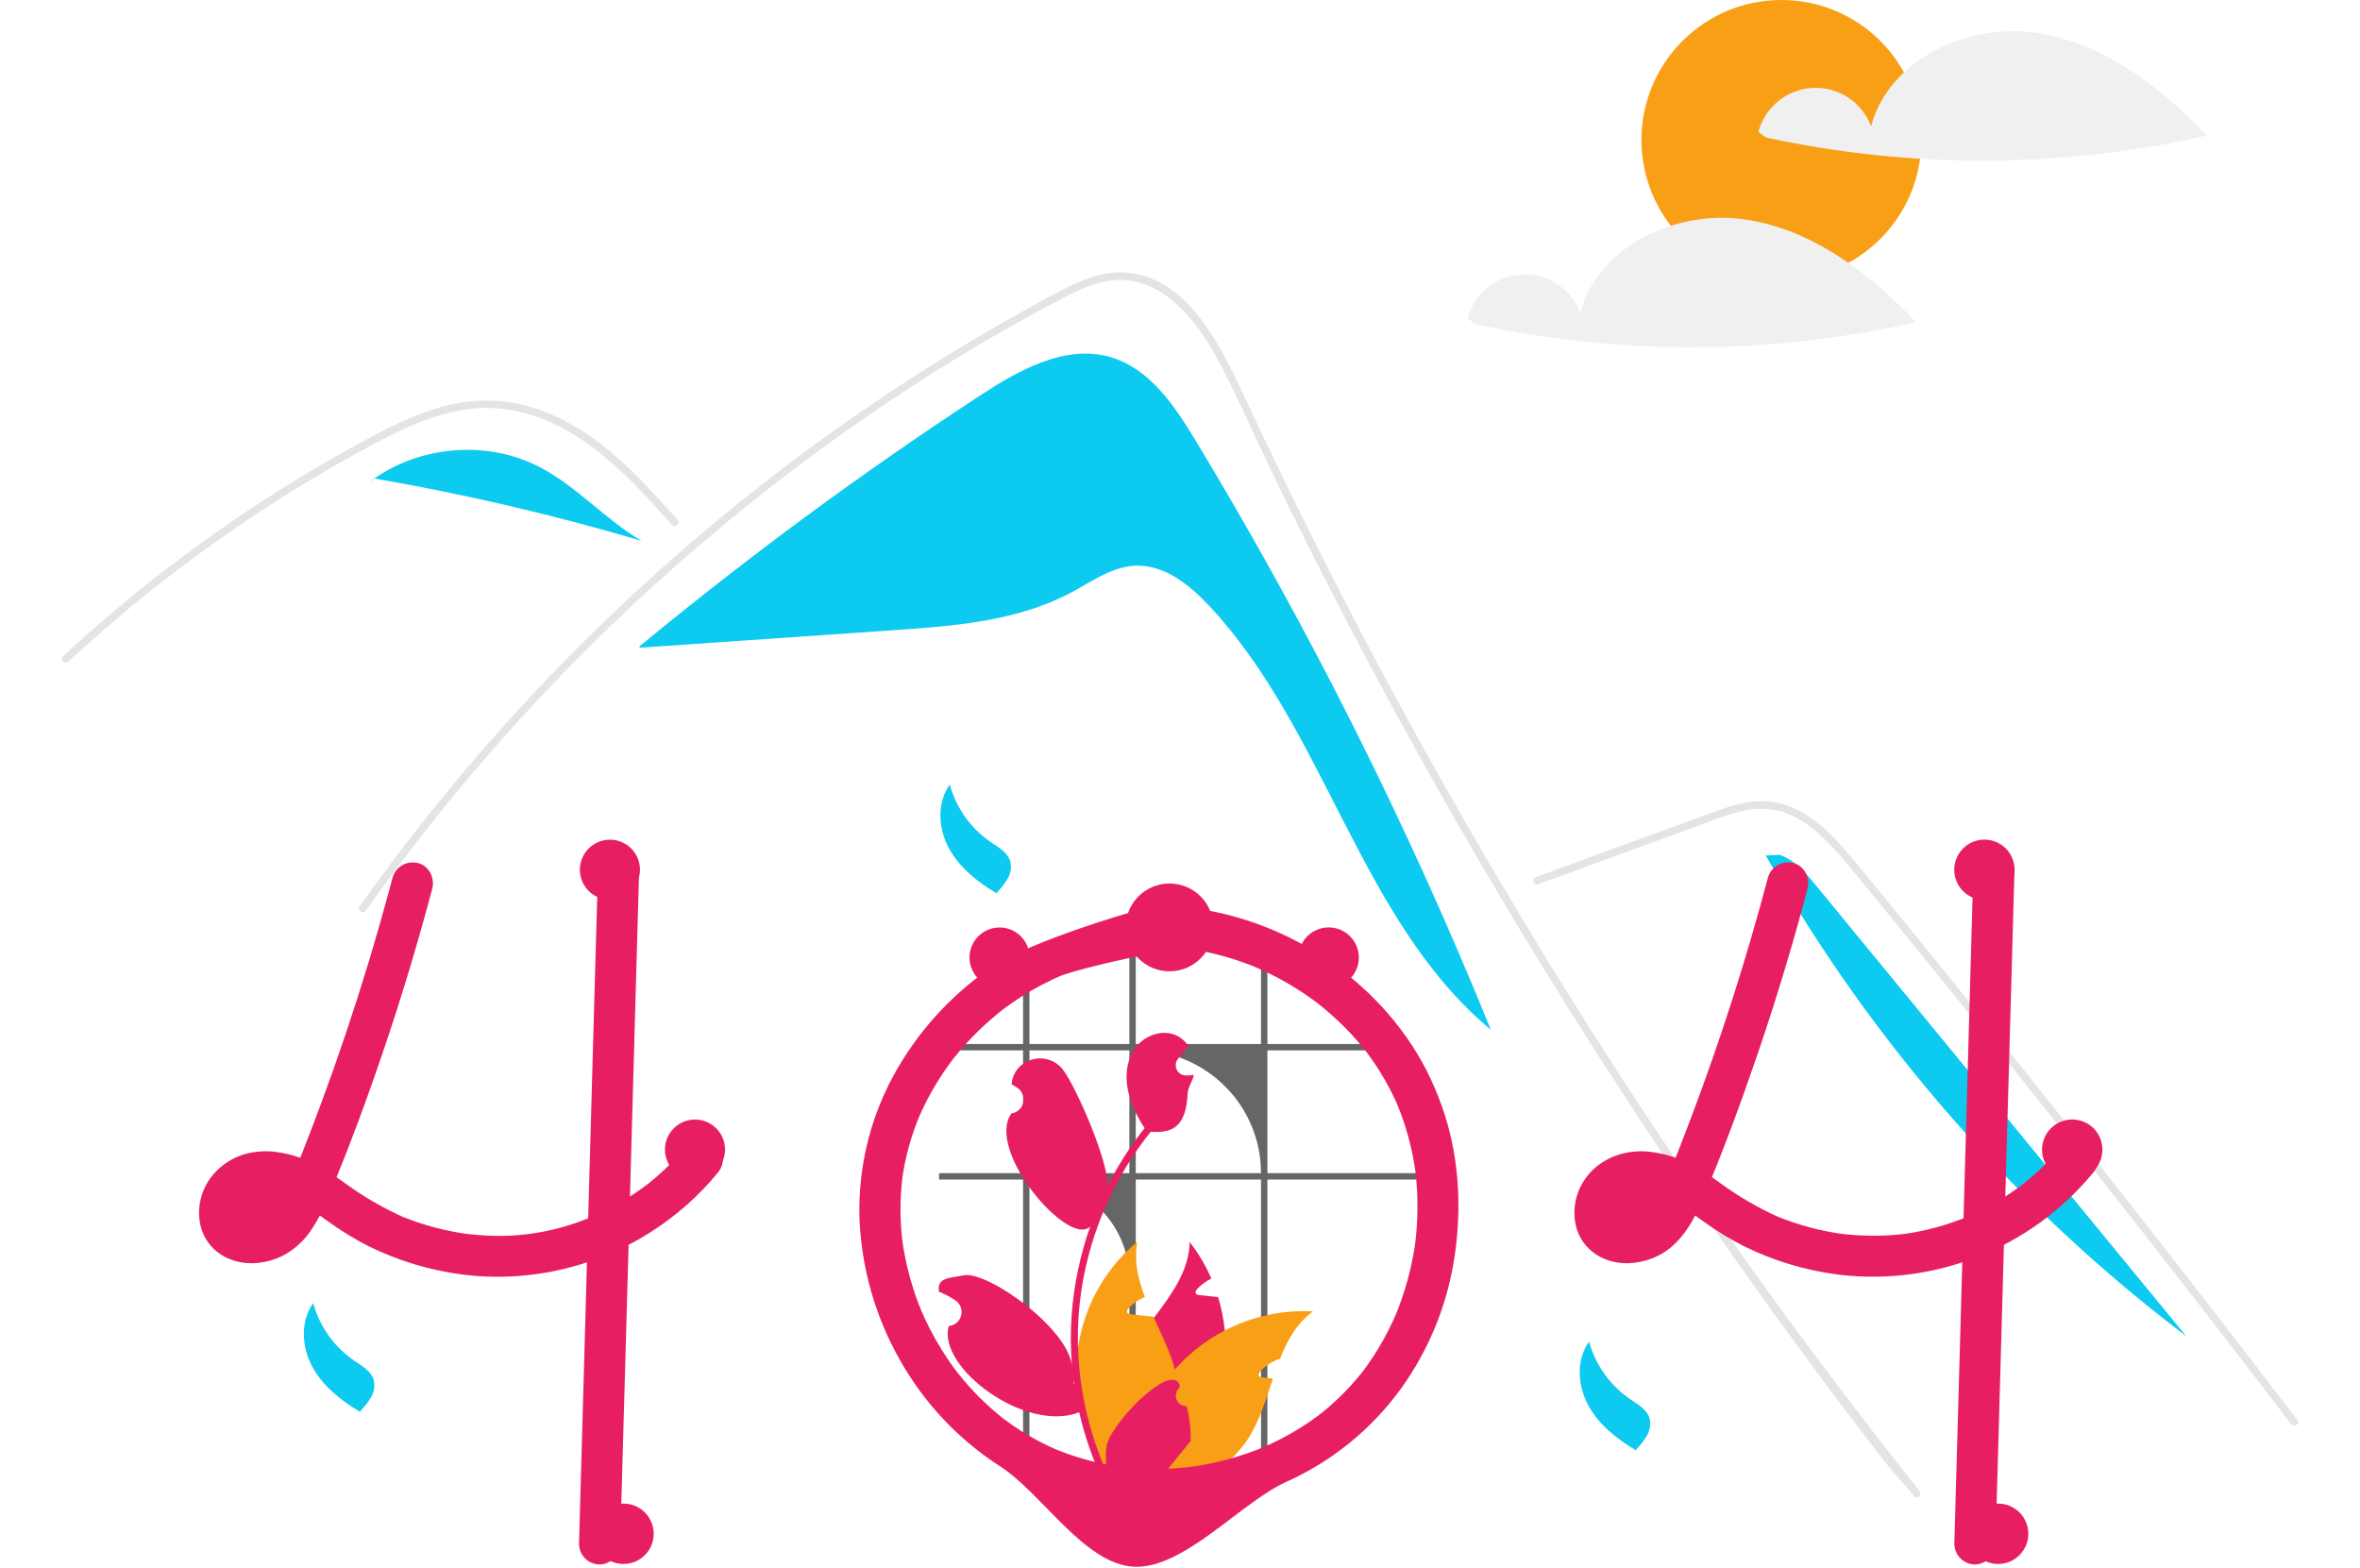
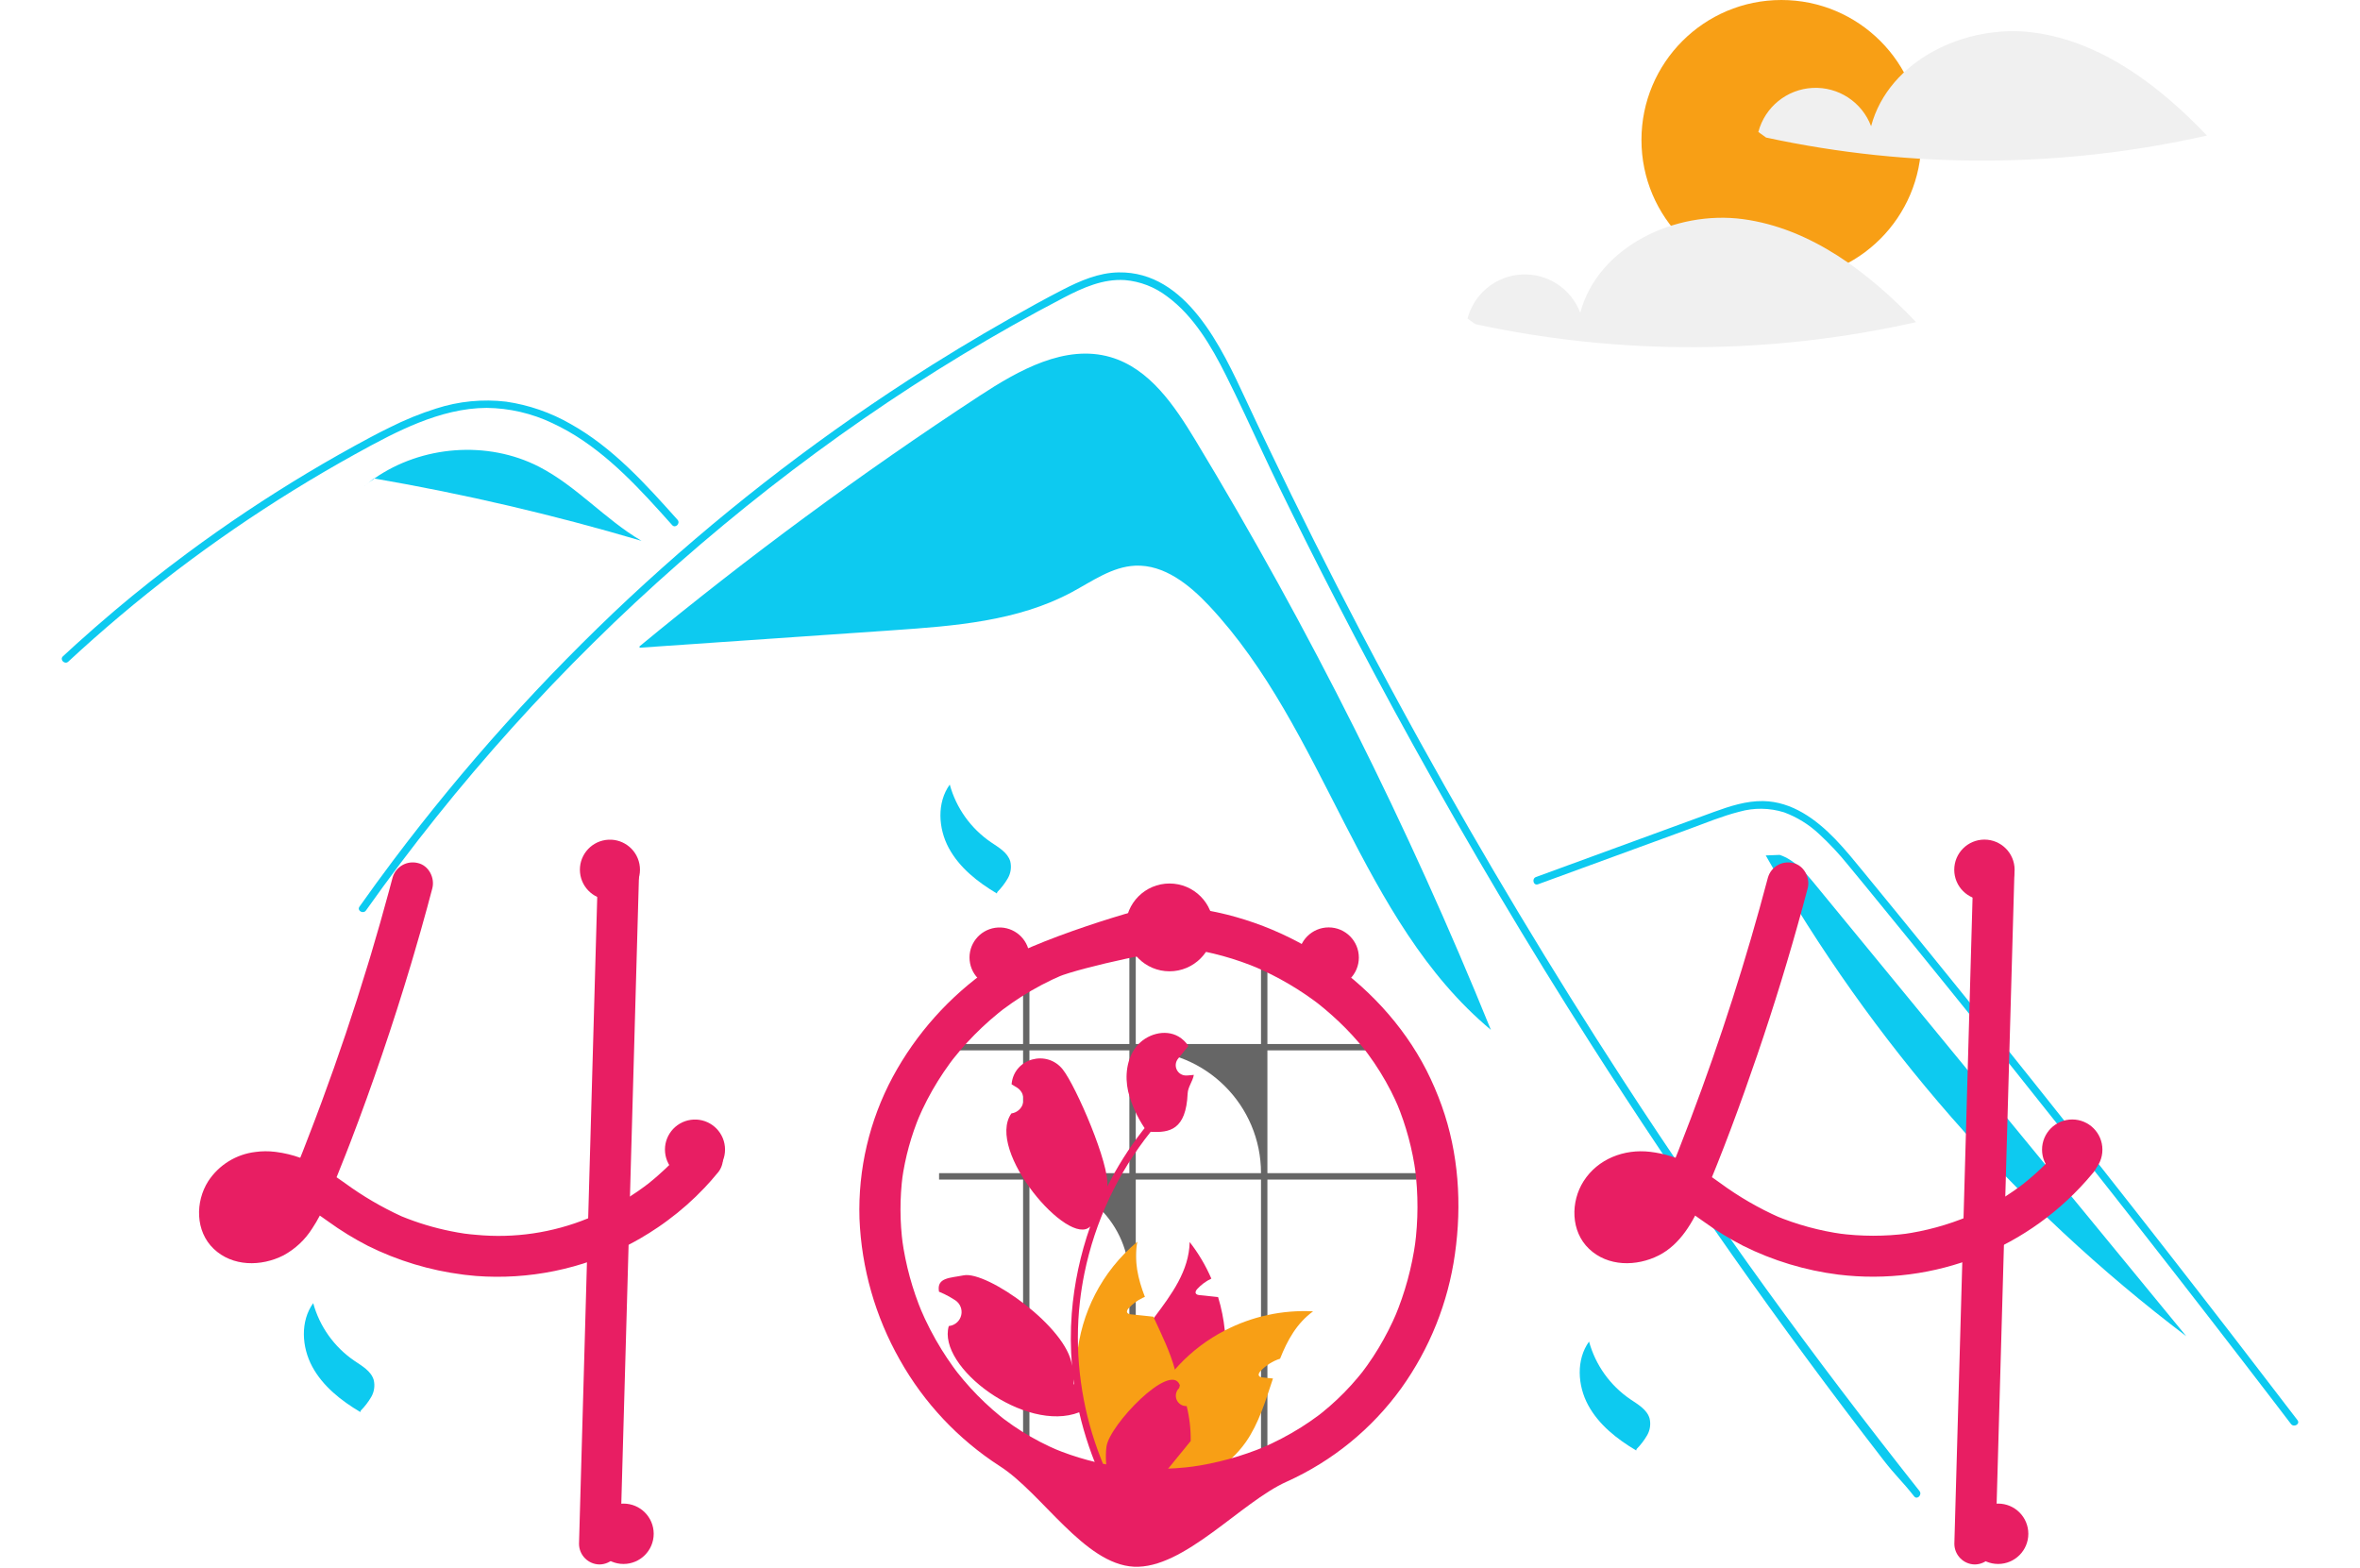
<svg xmlns="http://www.w3.org/2000/svg" data-name="Layer 1" width="860.131" height="571.148" viewBox="0 0 860.131 571.148">
  <path d="M605.67,324.953c-7.669-12.684-16.757-26.228-30.99-30.37-16.482-4.796-33.413,4.732-47.775,14.135a1392.157,1392.157,0,0,0-123.893,91.283l.043.492q46.226-3.188,92.451-6.376c22.265-1.535,45.296-3.283,64.972-13.816,7.467-3.997,14.745-9.336,23.206-9.708,10.512-.462,19.677,6.879,26.88,14.549,42.607,45.371,54.937,114.754,102.738,154.616A1516.995,1516.995,0,0,0,605.67,324.953Z" transform="translate(-169.9343 -164.426)" fill="#0dcaf0" />
-   <path d="M867.571,709.781c-4.712-5.95-6.637-7.343-11.285-13.348q-56.764-73.416-106.708-151.792-33.924-53.23-64.483-108.504-14.549-26.278-28.3-52.969-10.67-20.695-20.865-41.638c-1.944-3.988-3.832-7.994-5.711-12.009-4.428-9.442-8.773-18.93-13.439-28.244-5.317-10.616-11.789-21.745-21.553-28.877a29.405,29.405,0,0,0-15.319-5.895c-7.948-.513-15.282,2.769-22.176,6.353-50.439,26.301-97.659,59.276-140.37,96.798A730.778,730.778,0,0,0,303.322,496.247c-1.008,1.439-3.392.064-2.374-1.384q6.009-8.498,12.257-16.813A734.817,734.817,0,0,1,500.805,303.064q18.248-11.826,37.183-22.542c6.362-3.603,12.752-7.16,19.251-10.497,6.371-3.273,13.137-6.215,20.416-6.325,24.77-.385,37.595,27.667,46.405,46.542q4.153,8.911,8.406,17.766,16.075,33.621,33.387,66.628,10.685,20.379,21.837,40.52,34.707,62.718,73.779,122.897c34.506,53.143,68.737,100.089,108.046,149.785C870.596,709.213,868.662,711.175,867.571,709.781Z" transform="translate(-169.9343 -164.426)" fill="#e4e4e4" />
-   <path d="M414.916,355.804c-1.439-1.604-2.869-3.209-4.318-4.813-11.422-12.633-23.679-25.118-39.364-32.361a57.11,57.11,0,0,0-23.927-5.546c-8.562.028-16.932,2.273-24.843,5.418-3.74,1.494-7.398,3.19-11.001,4.996-4.116,2.072-8.159,4.281-12.183,6.509q-11.331,6.27-22.368,13.091-21.961,13.572-42.546,29.216-10.671,8.113-20.902,16.758-9.516,8.031-18.646,16.492c-1.302,1.201-3.245-.743-1.944-1.943,1.604-1.494,3.227-2.979,4.85-4.446q6.875-6.215,13.971-12.193,12.939-10.918,26.549-20.993,21.163-15.676,43.783-29.225,11.304-6.765,22.918-12.963c2.338-1.247,4.703-2.466,7.096-3.621a113.116,113.116,0,0,1,16.868-6.866,60.006,60.006,0,0,1,25.476-2.503,66.327,66.327,0,0,1,23.505,8.131c15.401,8.608,27.346,21.919,38.97,34.909C418.033,355.171,416.099,357.124,414.916,355.804Z" transform="translate(-169.9343 -164.426)" fill="#e4e4e4" />
-   <path d="M730.477,486.711l36.905-13.498,18.323-6.702c5.968-2.183,11.921-4.667,18.09-6.23a28.539,28.539,0,0,1,16.374.209,37.738,37.738,0,0,1,12.771,7.917,103.64,103.64,0,0,1,10.475,11.186c3.989,4.794,7.92,9.639,11.868,14.467q24.441,29.891,48.563,60.041,24.121,30.15,47.92,60.556,23.857,30.48,47.385,61.216,2.882,3.765,5.76,7.534c1.06,1.388,3.449.02,2.375-1.388Q983.582,650.974,959.549,620.184q-24.092-30.864-48.516-61.466-24.424-30.601-49.179-60.937-6.167-7.558-12.354-15.099c-3.48-4.241-6.92-8.527-10.736-12.474-7.005-7.245-15.758-13.648-26.234-13.822-6.16-.102-12.121,1.852-17.844,3.923-6.17,2.232-12.325,4.506-18.486,6.759l-37.163,13.592-9.291,3.398c-1.649.603-.937,3.262.731,2.652Z" transform="translate(-169.9343 -164.426)" fill="#e4e4e4" />
+   <path d="M867.571,709.781c-4.712-5.95-6.637-7.343-11.285-13.348q-56.764-73.416-106.708-151.792-33.924-53.23-64.483-108.504-14.549-26.278-28.3-52.969-10.67-20.695-20.865-41.638c-1.944-3.988-3.832-7.994-5.711-12.009-4.428-9.442-8.773-18.93-13.439-28.244-5.317-10.616-11.789-21.745-21.553-28.877a29.405,29.405,0,0,0-15.319-5.895c-7.948-.513-15.282,2.769-22.176,6.353-50.439,26.301-97.659,59.276-140.37,96.798A730.778,730.778,0,0,0,303.322,496.247c-1.008,1.439-3.392.064-2.374-1.384q6.009-8.498,12.257-16.813A734.817,734.817,0,0,1,500.805,303.064q18.248-11.826,37.183-22.542c6.362-3.603,12.752-7.16,19.251-10.497,6.371-3.273,13.137-6.215,20.416-6.325,24.77-.385,37.595,27.667,46.405,46.542q4.153,8.911,8.406,17.766,16.075,33.621,33.387,66.628,10.685,20.379,21.837,40.52,34.707,62.718,73.779,122.897c34.506,53.143,68.737,100.089,108.046,149.785C870.596,709.213,868.662,711.175,867.571,709.781Z" transform="translate(-169.9343 -164.426)" fill="#0dcaf0" />
+   <path d="M414.916,355.804c-1.439-1.604-2.869-3.209-4.318-4.813-11.422-12.633-23.679-25.118-39.364-32.361a57.11,57.11,0,0,0-23.927-5.546c-8.562.028-16.932,2.273-24.843,5.418-3.74,1.494-7.398,3.19-11.001,4.996-4.116,2.072-8.159,4.281-12.183,6.509q-11.331,6.27-22.368,13.091-21.961,13.572-42.546,29.216-10.671,8.113-20.902,16.758-9.516,8.031-18.646,16.492c-1.302,1.201-3.245-.743-1.944-1.943,1.604-1.494,3.227-2.979,4.85-4.446q6.875-6.215,13.971-12.193,12.939-10.918,26.549-20.993,21.163-15.676,43.783-29.225,11.304-6.765,22.918-12.963c2.338-1.247,4.703-2.466,7.096-3.621a113.116,113.116,0,0,1,16.868-6.866,60.006,60.006,0,0,1,25.476-2.503,66.327,66.327,0,0,1,23.505,8.131c15.401,8.608,27.346,21.919,38.97,34.909C418.033,355.171,416.099,357.124,414.916,355.804Z" transform="translate(-169.9343 -164.426)" fill="#0dcaf0" />
+   <path d="M730.477,486.711l36.905-13.498,18.323-6.702c5.968-2.183,11.921-4.667,18.09-6.23a28.539,28.539,0,0,1,16.374.209,37.738,37.738,0,0,1,12.771,7.917,103.64,103.64,0,0,1,10.475,11.186c3.989,4.794,7.92,9.639,11.868,14.467q24.441,29.891,48.563,60.041,24.121,30.15,47.92,60.556,23.857,30.48,47.385,61.216,2.882,3.765,5.76,7.534c1.06,1.388,3.449.02,2.375-1.388Q983.582,650.974,959.549,620.184q-24.092-30.864-48.516-61.466-24.424-30.601-49.179-60.937-6.167-7.558-12.354-15.099c-3.48-4.241-6.92-8.527-10.736-12.474-7.005-7.245-15.758-13.648-26.234-13.822-6.16-.102-12.121,1.852-17.844,3.923-6.17,2.232-12.325,4.506-18.486,6.759l-37.163,13.592-9.291,3.398c-1.649.603-.937,3.262.731,2.652Z" transform="translate(-169.9343 -164.426)" fill="#0dcaf0" />
  <path d="M366.377,334.526c-18.754-9.639-42.771-7.751-60.005,4.291a855.847,855.847,0,0,1,97.371,22.726C390.46,353.759,380.07,341.563,366.377,334.526Z" transform="translate(-169.9343 -164.426)" fill="#0dcaf0" />
  <path d="M306.188,338.784l-3.61,2.935c1.221-1.027,2.491-1.99,3.795-2.901C306.311,338.807,306.249,338.795,306.188,338.784Z" transform="translate(-169.9343 -164.426)" fill="#0dcaf0" />
  <path d="M831.549,486.846c-3.633-4.422-7.56-9.052-12.994-10.848l-5.073.2A575.436,575.436,0,0,0,966.749,651.418Q899.149,569.132,831.549,486.846Z" transform="translate(-169.9343 -164.426)" fill="#0dcaf0" />
  <path d="M516.084,450.367A37.481,37.481,0,0,0,531.015,471.325c2.82,1.92,6.157,3.762,7.122,7.035a8.379,8.379,0,0,1-.874,6.15,24.884,24.884,0,0,1-3.861,5.041l-.137.512c-6.998-4.147-13.656-9.393-17.522-16.551s-4.406-16.539.341-23.145" transform="translate(-169.9343 -164.426)" fill="#0dcaf0" />
  <path d="M749.084,653.367A37.481,37.481,0,0,0,764.015,674.325c2.82,1.92,6.157,3.762,7.122,7.035a8.379,8.379,0,0,1-.874,6.15,24.884,24.884,0,0,1-3.861,5.041l-.137.512c-6.998-4.147-13.656-9.393-17.522-16.551s-4.406-16.539.341-23.145" transform="translate(-169.9343 -164.426)" fill="#0dcaf0" />
  <path d="M284.084,639.367A37.481,37.481,0,0,0,299.015,660.325c2.82,1.92,6.157,3.762,7.122,7.035a8.379,8.379,0,0,1-.874,6.15,24.884,24.884,0,0,1-3.861,5.041l-.137.512c-6.998-4.147-13.656-9.393-17.522-16.551s-4.406-16.539.341-23.145" transform="translate(-169.9343 -164.426)" fill="#0dcaf0" />
  <circle cx="649.249" cy="51" r="51" fill="#f89f15" />
  <path d="M911.219,176.296c-24.717-3.341-52.935,10.019-59.341,34.124a21.597,21.597,0,0,0-41.094,2.109l2.83,2.027a372.275,372.275,0,0,0,160.659-.726C957.079,195.76,935.935,179.637,911.219,176.296Z" transform="translate(-169.9343 -164.426)" fill="#f0f0f0" />
  <path d="M805.219,244.296c-24.717-3.341-52.935,10.019-59.341,34.124a21.597,21.597,0,0,0-41.094,2.109l2.83,2.027a372.275,372.275,0,0,0,160.659-.726C851.079,263.76,829.935,247.637,805.219,244.296Z" transform="translate(-169.9343 -164.426)" fill="#f0f0f0" />
  <path d="M432.923,584.266a6.729,6.729,0,0,0-1.7-2.67,6.43,6.43,0,0,0-.92-.71c-2.61-1.74-6.51-2.13-8.99,0a5.81,5.81,0,0,0-.69.71q-1.11,1.365-2.28,2.67c-1.28,1.46-2.59,2.87-3.96,4.24-.39.38-.78.77-1.18,1.15-.23.23-.46.45-.69.67-.88.84-1.78,1.65-2.69,2.45-.48.43-.96.85-1.45,1.26-.73.61-1.46,1.22-2.2,1.81-.07.05-.14.1-.21.16-.02.01-.03.03-.05.04-.01,0-.02,0-.03.02a.179.179,0,0,0-.07.05c-.22.15-.37.25-.48.34.04-.02.08-.05.12-.07-.18.14-.37.28-.55.42-1.75,1.29-3.54,2.53-5.37,3.69a99.21,99.21,0,0,1-14.22,7.55c-.33.13-.67.27-1.01.4a85.97,85.97,0,0,1-40.85,6.02q-2.13-.165-4.26-.45c-1.64-.24-3.27-.53-4.89-.86a97.932,97.932,0,0,1-18.02-5.44,118.652,118.652,0,0,1-20.66-12.12c-1-.71-2.01-1.42-3.02-2.11,1.15-2.82,2.28-5.64,3.38-8.48.55-1.37,1.08-2.74,1.6-4.12,4.09-10.63,7.93-21.36,11.61-32.13q5.58-16.365,10.53-32.92.51-1.68.99-3.36,2.595-8.745,4.98-17.53c.15-.57.31-1.13.45-1.7q.69-2.52,1.35-5.04c1-3.79-1.26-8.32-5.24-9.23a7.634,7.634,0,0,0-9.22,5.24c-.43,1.62-.86,3.23-1.3,4.85q-3.165,11.745-6.66,23.41-.51,1.68-1.02,3.36-7.71,25.41-16.93,50.31-1.11,3.015-2.25,6.01c-.37.98-.74,1.96-1.12,2.94-.73,1.93-1.48,3.86-2.23,5.79-.43,1.13-.87,2.26-1.31,3.38-.29.71-.57,1.42-.85,2.12a41.809,41.809,0,0,0-8.81-2.12l-.48-.06a27.397,27.397,0,0,0-7.01.06,23.914,23.914,0,0,0-17.24,10.66c-4.77,7.51-4.71,18.25,1.98,24.63,6.89,6.57,17.32,6.52,25.43,2.41a28.351,28.351,0,0,0,10.52-9.86,50.569,50.569,0,0,0,2.74-4.65c.21.14.42.28.63.43.8.56,1.6,1.13,2.39,1.69a111.738,111.738,0,0,0,14.51,8.91,108.359,108.359,0,0,0,34.62,10.47c.27.03.53.07.8.1,1.33.17,2.67.3,4.01.41a103.782,103.782,0,0,0,55.58-11.36q2.175-1.125,4.31-2.36,3.315-1.92,6.48-4.08c1.15-.78,2.27-1.57,3.38-2.4a101.042,101.042,0,0,0,13.51-11.95q2.355-2.475,4.51-5.11a8.061,8.061,0,0,0,2.2-5.3A7.564,7.564,0,0,0,432.923,584.266Zm-165.59,23.82c.21-.15.42-.31.62-.47C267.893,607.766,267.603,607.936,267.333,608.086Zm3.21-3.23c-.23.26-.44.52-.67.78a23.366,23.366,0,0,1-2.25,2.2c-.11.1-.23.2-.35.29a.01.01,0,0,0-.01.01,3.804,3.804,0,0,0-.42.22q-.645.39-1.32.72a17.005,17.005,0,0,1-2.71.75,16.799,16.799,0,0,1-2.13.02h-.02a14.823,14.823,0,0,1-1.45-.4c-.24-.12-.47-.26-.7-.4-.09-.08-.17-.16-.22-.21a2.44,2.44,0,0,1-.27-.29.01.01,0,0,0-.01-.01c-.11-.2-.23-.4-.34-.6a.031.031,0,0,1-.01-.02c-.08-.25-.15-.51-.21-.77a12.511,12.511,0,0,1,.01-1.37,13.467,13.467,0,0,1,.54-1.88,11.068,11.068,0,0,1,.69-1.26c.02-.04.12-.2.23-.38.01-.01.01-.01.01-.02.15-.17.3-.35.46-.51.27-.3.56-.56.85-.83a18.022,18.022,0,0,1,1.75-1.01,19.481,19.481,0,0,1,2.93-.79,24.989,24.989,0,0,1,4.41.04,30.301,30.301,0,0,1,4.1,1.01,36.945,36.945,0,0,1-2.77,4.54C270.623,604.746,270.583,604.806,270.543,604.856Zm-11.12-3.29a2.18,2.18,0,0,1-.31.39A1.409,1.409,0,0,1,259.423,601.566Z" transform="translate(-169.9343 -164.426)" fill="#e81e63" />
  <path d="M402.863,482.136q-.135,4.71-.27,9.42-.285,10.455-.59,20.92-.315,11.775-.66,23.54-.165,6.075-.34,12.15-.465,16.365-.92,32.72c-.03,1.13-.07,2.25-.1,3.38q-.225,8.115-.45,16.23-.255,8.805-.5,17.61-.18,6.6-.37,13.21-1.35,47.895-2.7,95.79a7.648,7.648,0,0,1-7.5,7.5,7.561,7.561,0,0,1-7.5-7.5q.75-26.94,1.52-53.88.675-24.36,1.37-48.72.225-8.025.45-16.06.345-12.09.68-24.18c.03-1.13.07-2.25.1-3.38.02-.99.05-1.97.08-2.96q.66-23.475,1.32-46.96.27-9.24.52-18.49.3-10.545.6-21.08c.09-3.09.17-6.17.26-9.26a7.648,7.648,0,0,1,7.5-7.5A7.561,7.561,0,0,1,402.863,482.136Z" transform="translate(-169.9343 -164.426)" fill="#e81e63" />
  <path d="M814.291,484.217a893.238,893.238,0,0,1-28.161,87.941c-3.007,7.946-6.083,15.877-9.371,23.712l.756-1.792a54.583,54.583,0,0,1-5.59,10.612q-.229.321-.467.636,1.166-1.49.443-.589c-.254.301-.505.602-.768.895a23.664,23.664,0,0,1-2.249,2.203q-.301.258-.612.504l.938-.729c-.109.257-.873.597-1.111.743a18.254,18.254,0,0,1-2.405,1.219l1.792-.756a19.086,19.086,0,0,1-4.231,1.161l1.994-.268a17.021,17.021,0,0,1-4.298.046l1.994.268a14.002,14.002,0,0,1-3.405-.917l1.792.756a12.012,12.012,0,0,1-1.679-.896c-.271-.177-1.105-.809-.015.025,1.133.866.146.074-.088-.156-.194-.192-.37-.4-.56-.595-.882-.905.996,1.557.397.499a18.182,18.182,0,0,1-.878-1.637l.756,1.792a11.925,11.925,0,0,1-.728-2.651l.268,1.994a13.651,13.651,0,0,1-.003-3.405l-.268,1.994a15.964,15.964,0,0,1,.995-3.68l-.756,1.792a16.729,16.729,0,0,1,1.178-2.298,6.729,6.729,0,0,1,.729-1.071c.049.016-1.269,1.513-.569.757.183-.198.354-.406.539-.602.296-.314.614-.601.926-.898,1.045-.994-1.462.966-.257.179a19.049,19.049,0,0,1,2.749-1.499l-1.792.756a20.311,20.311,0,0,1,4.995-1.34l-1.994.268a25.628,25.628,0,0,1,6.461.076l-1.994-.268a33.211,33.211,0,0,1,7.892,2.22l-1.792-.756c5.39,2.314,10.163,5.749,14.928,9.118a111.95,111.95,0,0,0,14.506,8.906,108.388,108.388,0,0,0,34.622,10.474,103.933,103.933,0,0,0,92.586-36.752,8.078,8.078,0,0,0,2.197-5.303,7.632,7.632,0,0,0-2.197-5.303c-2.752-2.526-7.949-3.239-10.607,0a95.636,95.636,0,0,1-8.107,8.727q-2.017,1.914-4.142,3.71-1.214,1.026-2.461,2.011c-.393.311-1.619,1.138.263-.197-.431.306-.845.64-1.271.955a99.269,99.269,0,0,1-20.332,11.565l1.792-.756a96.836,96.836,0,0,1-24.171,6.622l1.994-.268a97.643,97.643,0,0,1-25.754-.038l1.994.268a99.8,99.8,0,0,1-24.857-6.77l1.792.756a116.025,116.025,0,0,1-21.736-12.591,86.877,86.877,0,0,0-11.113-6.994,42.824,42.824,0,0,0-14.438-4.389c-9.439-1.111-19.057,2.566-24.246,10.72-4.776,7.505-4.714,18.244,1.974,24.625,6.888,6.572,17.318,6.517,25.436,2.406,7.817-3.959,12.513-12.185,15.815-19.942,7.431-17.455,14.01-35.314,20.14-53.263q9.097-26.637,16.499-53.813.917-3.366,1.807-6.739c1.001-3.789-1.261-8.32-5.238-9.226a7.633,7.633,0,0,0-9.226,5.238Z" transform="translate(-169.9343 -164.426)" fill="#e81e63" />
  <path d="M889.124,482.136l-2.7,95.793-2.685,95.294-1.518,53.884a7.565,7.565,0,0,0,7.5,7.5,7.649,7.649,0,0,0,7.5-7.5l2.7-95.793,2.685-95.294,1.518-53.884a7.565,7.565,0,0,0-7.5-7.5,7.649,7.649,0,0,0-7.5,7.5Z" transform="translate(-169.9343 -164.426)" fill="#e81e63" />
  <path d="M629.526,700.361h2.329V594.319h54.329v-2.323H631.855V547.252H673.81q-.923-1.173-1.899-2.317H631.855V515.382c-.77-.328-1.547-.645-2.329-.944V544.935h-45.652V507.07c-.782.036-1.553.09-2.329.155v37.71h-36.42V516.684c-.782.346-1.553.711-2.317,1.093V544.935h-30.616v2.317h30.616v44.744h-30.616v2.323h30.616V700.361h2.317V594.319a36.413,36.413,0,0,1,36.42,36.42v69.622h2.329V594.319h45.652Zm-84.401-108.365V547.252h36.42v44.744Zm38.749,0V547.252h.914a44.741,44.741,0,0,1,44.738,44.744Z" transform="translate(-169.9343 -164.426)" opacity="0.6" />
  <path d="M615.303,668.566a63.059,63.059,0,0,1-20.05,33.7c-.74.64-1.48,1.26-2.25,1.87q-2.805.255-5.57.52c-1.53.14-3.04.29-4.54.43l-.27.03-.19-1.64-.76-6.64a37.623,37.623,0,0,1-3.3-32.44c2.64-7.12,7.42-13.41,12.12-19.65,6.49-8.62,12.8-17.14,13.03-27.65a60.544,60.544,0,0,1,7.9,13.33,16.432,16.432,0,0,0-5.12,3.77c-.41.45-.82,1.08-.54,1.62.24.46.84.57,1.36.63,1.25.13,2.51.26,3.76.39,1,.11,2,.21,3,.32a63.99,63.99,0,0,1,2.45,12.18A61.189,61.189,0,0,1,615.303,668.566Z" transform="translate(-169.9343 -164.426)" fill="#e81e63" />
  <path d="M648.503,642.356c-5.9,4.29-9.35,10.46-12.03,17.26a16.628,16.628,0,0,0-7.17,4.58c-.41.45-.82,1.08-.54,1.62.24.46.84.57,1.36.63,1.25.13,2.51.26,3.76.39-2.68,8.04-5.14,16.36-9.88,23.15a36.989,36.989,0,0,1-12.03,10.91,38.492,38.492,0,0,1-4.02,1.99q-7.62.585-14.95,1.25-2.805.255-5.57.52c-1.53.14-3.04.29-4.54.43q-.015-.825,0-1.65a63.304,63.304,0,0,1,15.25-39.86c.45-.52.91-1.03,1.38-1.54a61.792,61.792,0,0,1,16.81-12.7A62.654,62.654,0,0,1,648.503,642.356Z" transform="translate(-169.9343 -164.426)" fill="#f89f15" />
  <path d="M589.163,699.526l-1.15,3.4-.58,1.73c-1.53.14-3.04.29-4.54.43l-.27.03c-1.66.17-3.31.34-4.96.51-.43-.5-.86-1.01-1.28-1.53a62.03,62.03,0,0,1,8.07-87.11c-1.32,6.91.22,13.53,2.75,20.1-.27.11-.53.22-.78.34a16.432,16.432,0,0,0-5.12,3.77c-.41.45-.82,1.08-.54,1.62.24.46.84.57,1.36.63,1.25.13,2.51.26,3.76.39,1,.11,2,.21,3,.32q.705.075,1.41.15c.07.15.13.29.2.44,2.85,6.18,5.92,12.39,7.65,18.83a43.666,43.666,0,0,1,1.02,4.91A37.604,37.604,0,0,1,589.163,699.526Z" transform="translate(-169.9343 -164.426)" fill="#f89f15" />
  <path d="M689.821,554.487c-8.609-16.792-21.946-30.921-37.632-41.304a114.237,114.237,0,0,0-52.563-18.38q-3.69-.335-7.399-.393c-2.921-.044-46.866,12.632-61.587,22.982a114.295,114.295,0,0,0-35.333,39.527,102.5,102.5,0,0,0-12.126,51.633,113.564,113.564,0,0,0,14.703,51.476,110.475,110.475,0,0,0,36.444,38.746C549.667,708.561,565.074,734.51,583.183,735.426c18.246.923,39.054-23.555,55.695-30.987a104.425,104.425,0,0,0,41.726-34.005,110.25,110.25,0,0,0,19.599-48.948c2.574-18.083,1.374-36.733-4.801-54.016a111.86,111.86,0,0,0-5.58-12.983c-1.78-3.505-6.996-4.796-10.261-2.691a7.68,7.68,0,0,0-2.691,10.261q1.568,3.088,2.915,6.278l-.756-1.792a101.151,101.151,0,0,1,6.876,25.538l-.268-1.994a109.229,109.229,0,0,1-.066,28.683l.268-1.994a109.734,109.734,0,0,1-7.555,27.674l.756-1.792a104.212,104.212,0,0,1-6.672,13.098q-1.923,3.186-4.081,6.222c-.632.888-1.283,1.761-1.939,2.631-.856,1.136,1.167-1.483.282-.369-.151.19-.3.38-.452.569q-.681.852-1.382,1.688a93.613,93.613,0,0,1-10.176,10.384q-1.366,1.192-2.778,2.331c-.469.378-.932.773-1.421,1.125.019-.013,1.58-1.199.656-.511-.29.216-.579.436-.87.652q-2.91,2.156-5.974,4.092a103.485,103.485,0,0,1-14.756,7.713l1.792-.756a109.215,109.215,0,0,1-27.597,7.552l1.994-.268a108.154,108.154,0,0,1-28.589.051l1.994.268a99.835,99.835,0,0,1-25.095-6.784l1.792.756a93.643,93.643,0,0,1-13.416-6.991q-3.174-2-6.184-4.247c-.286-.214-.57-.43-.855-.645-.915-.691.658.51.67.518a19.169,19.169,0,0,1-1.535-1.225q-1.454-1.184-2.861-2.422a101.989,101.989,0,0,1-10.493-10.709q-1.213-1.434-2.374-2.911c-.335-.426-.947-1.29.404.529-.178-.239-.362-.474-.542-.712q-.647-.858-1.276-1.728-2.203-3.048-4.188-6.246a109.29,109.29,0,0,1-7.805-15.108l.756,1.792a106.588,106.588,0,0,1-7.34-26.837l.268,1.994a97.866,97.866,0,0,1-.048-25.636l-.268,1.994A94.673,94.673,0,0,1,505.276,570.55l-.756,1.792a101.557,101.557,0,0,1,7.195-13.856q2.066-3.323,4.378-6.485.525-.718,1.062-1.428c.324-.428,1.215-1.493-.305.388.149-.184.293-.374.439-.56q1.269-1.608,2.6-3.165A107.402,107.402,0,0,1,530.772,536.215q1.474-1.292,2.995-2.529.691-.562,1.391-1.113c.187-.147.376-.291.562-.439-1.997,1.59-.555.433-.102.093q3.134-2.348,6.435-4.461a103.644,103.644,0,0,1,15.387-8.108l-1.792.756c7.76-3.258,42.141-10.949,48.394-10.11l-1.994-.268A106.225,106.225,0,0,1,628.768,517.419l-1.792-.756a110.313,110.313,0,0,1,12.6,6.329q3.043,1.784,5.967,3.763,1.384.937,2.738,1.915.677.489,1.346.989c.248.185.494.373.741.558,1.039.779-1.431-1.128-.342-.267a110.843,110.843,0,0,1,10.368,9.253q2.401,2.445,4.637,5.045,1.147,1.334,2.246,2.708c.364.455,1.605,2.101.084.085.372.493.747.982,1.114,1.479a97.977,97.977,0,0,1,8.392,13.538c1.793,3.498,6.987,4.802,10.261,2.691A7.677,7.677,0,0,0,689.821,554.487Z" transform="translate(-169.9343 -164.426)" fill="#e81e63" />
  <path d="M602.431,676.882a3.78,3.78,0,0,1-2.739-6.551c.095-.379.164-.651.259-1.03q-.051-.124-.103-.247c-3.48-8.298-25.685,14.833-26.645,22.632a30.029,30.029,0,0,0,.527,10.328A120.392,120.392,0,0,1,562.778,652.01a116.202,116.202,0,0,1,.721-12.963q.597-5.293,1.657-10.511a121.787,121.787,0,0,1,24.151-51.616c6.874.384,12.898-.663,13.48-13.985.103-2.37,1.861-4.422,2.248-6.756-.656.086-1.323.14-1.979.183-.204.011-.42.021-.624.032l-.077.003a3.745,3.745,0,0,1-3.076-6.101q.425-.523.851-1.046c.43-.538.871-1.065,1.302-1.603a1.865,1.865,0,0,0,.14-.161c.495-.613.99-1.216,1.485-1.829a10.829,10.829,0,0,0-3.55-3.432c-4.959-2.905-11.801-.893-15.384,3.593-3.593,4.486-4.271,10.779-3.023,16.384a43.398,43.398,0,0,0,6.003,13.383c-.269.344-.549.678-.818,1.022a122.574,122.574,0,0,0-12.794,20.268c1.016-7.939-11.412-36.608-16.218-42.681-5.773-7.294-17.611-4.111-18.628,5.136q-.015.134-.029.268,1.071.604,2.096,1.282a5.127,5.127,0,0,1-2.067,9.33l-.105.016c-9.556,13.644,21.077,49.155,28.745,41.181a125.11,125.11,0,0,0-6.734,31.693,118.664,118.664,0,0,0,.086,19.16l-.032-.226C558.902,648.154,529.674,627.514,521.139,629.233c-4.917.99-9.76.765-9.013,5.725q.018.119.036.237a34.442,34.442,0,0,1,3.862,1.861q1.071.604,2.096,1.282a5.127,5.127,0,0,1-2.067,9.33l-.105.016c-.075.011-.14.022-.215.032-4.35,14.966,27.907,39.12,47.518,31.435h.011a125.075,125.075,0,0,0,8.402,24.528H601.679c.108-.334.204-.678.301-1.011a34.102,34.102,0,0,1-8.305-.495c2.227-2.733,4.454-5.487,6.681-8.219a1.861,1.861,0,0,0,.14-.161c1.13-1.398,2.27-2.786,3.399-4.185l.001-.002a49.952,49.952,0,0,0-1.464-12.725Zm-34.371-67.613.016-.021-.016.043Zm-6.648,59.932-.258-.581c.011-.42.011-.839,0-1.269,0-.118-.021-.237-.021-.355.097.742.183,1.485.29,2.227Z" transform="translate(-169.9343 -164.426)" fill="#e81e63" />
  <circle cx="95.249" cy="439" r="11" fill="#e81e63" />
  <circle cx="227.249" cy="559" r="11" fill="#e81e63" />
  <circle cx="728.249" cy="559" r="11" fill="#e81e63" />
  <circle cx="755.249" cy="419" r="11" fill="#e81e63" />
  <circle cx="723.249" cy="317" r="11" fill="#e81e63" />
  <path d="M434.183,583.426a10.949,10.949,0,1,1-.21-2.16A10.992,10.992,0,0,1,434.183,583.426Z" transform="translate(-169.9343 -164.426)" fill="#e81e63" />
  <circle cx="484.249" cy="349" r="11" fill="#e81e63" />
  <path d="M545.183,513.426a10.949,10.949,0,1,1-.21-2.16A10.992,10.992,0,0,1,545.183,513.426Z" transform="translate(-169.9343 -164.426)" fill="#e81e63" />
  <path d="M403.183,481.426a10.949,10.949,0,1,1-.21-2.16A10.992,10.992,0,0,1,403.183,481.426Z" transform="translate(-169.9343 -164.426)" fill="#e81e63" />
  <circle cx="599.249" cy="443" r="11" fill="#e81e63" />
  <circle cx="426.249" cy="338" r="16" fill="#e81e63" />
</svg>
